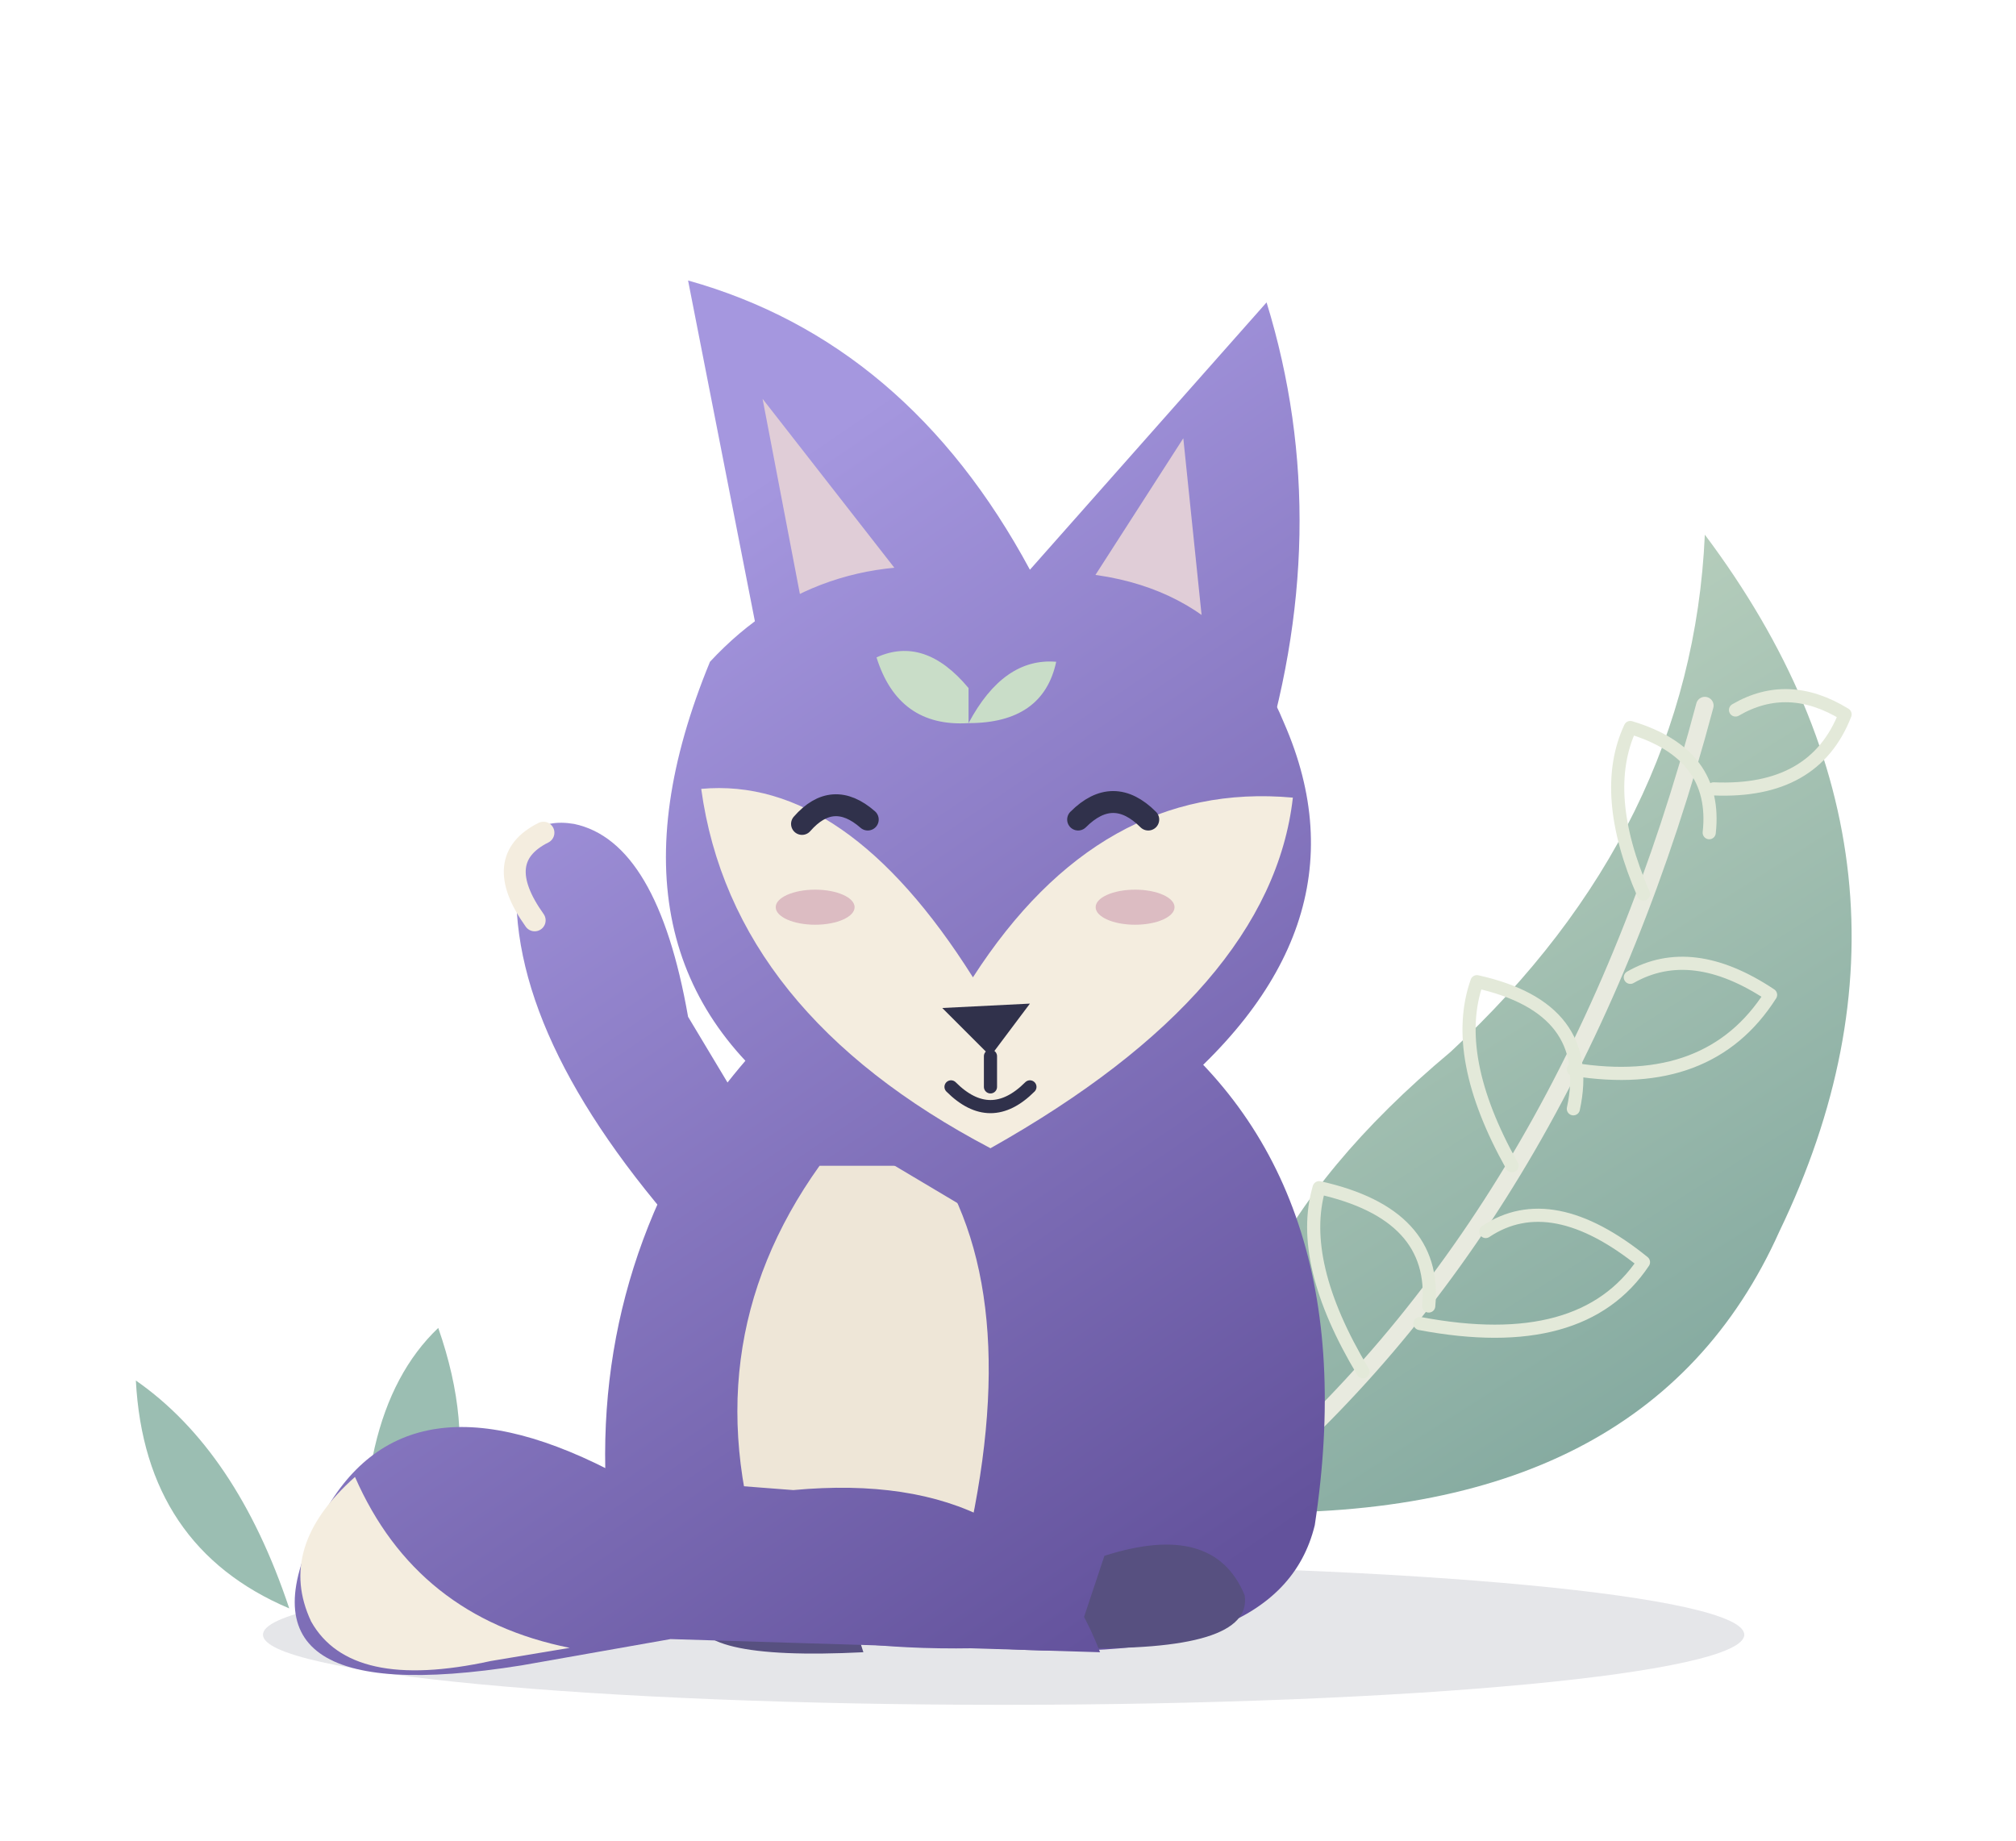
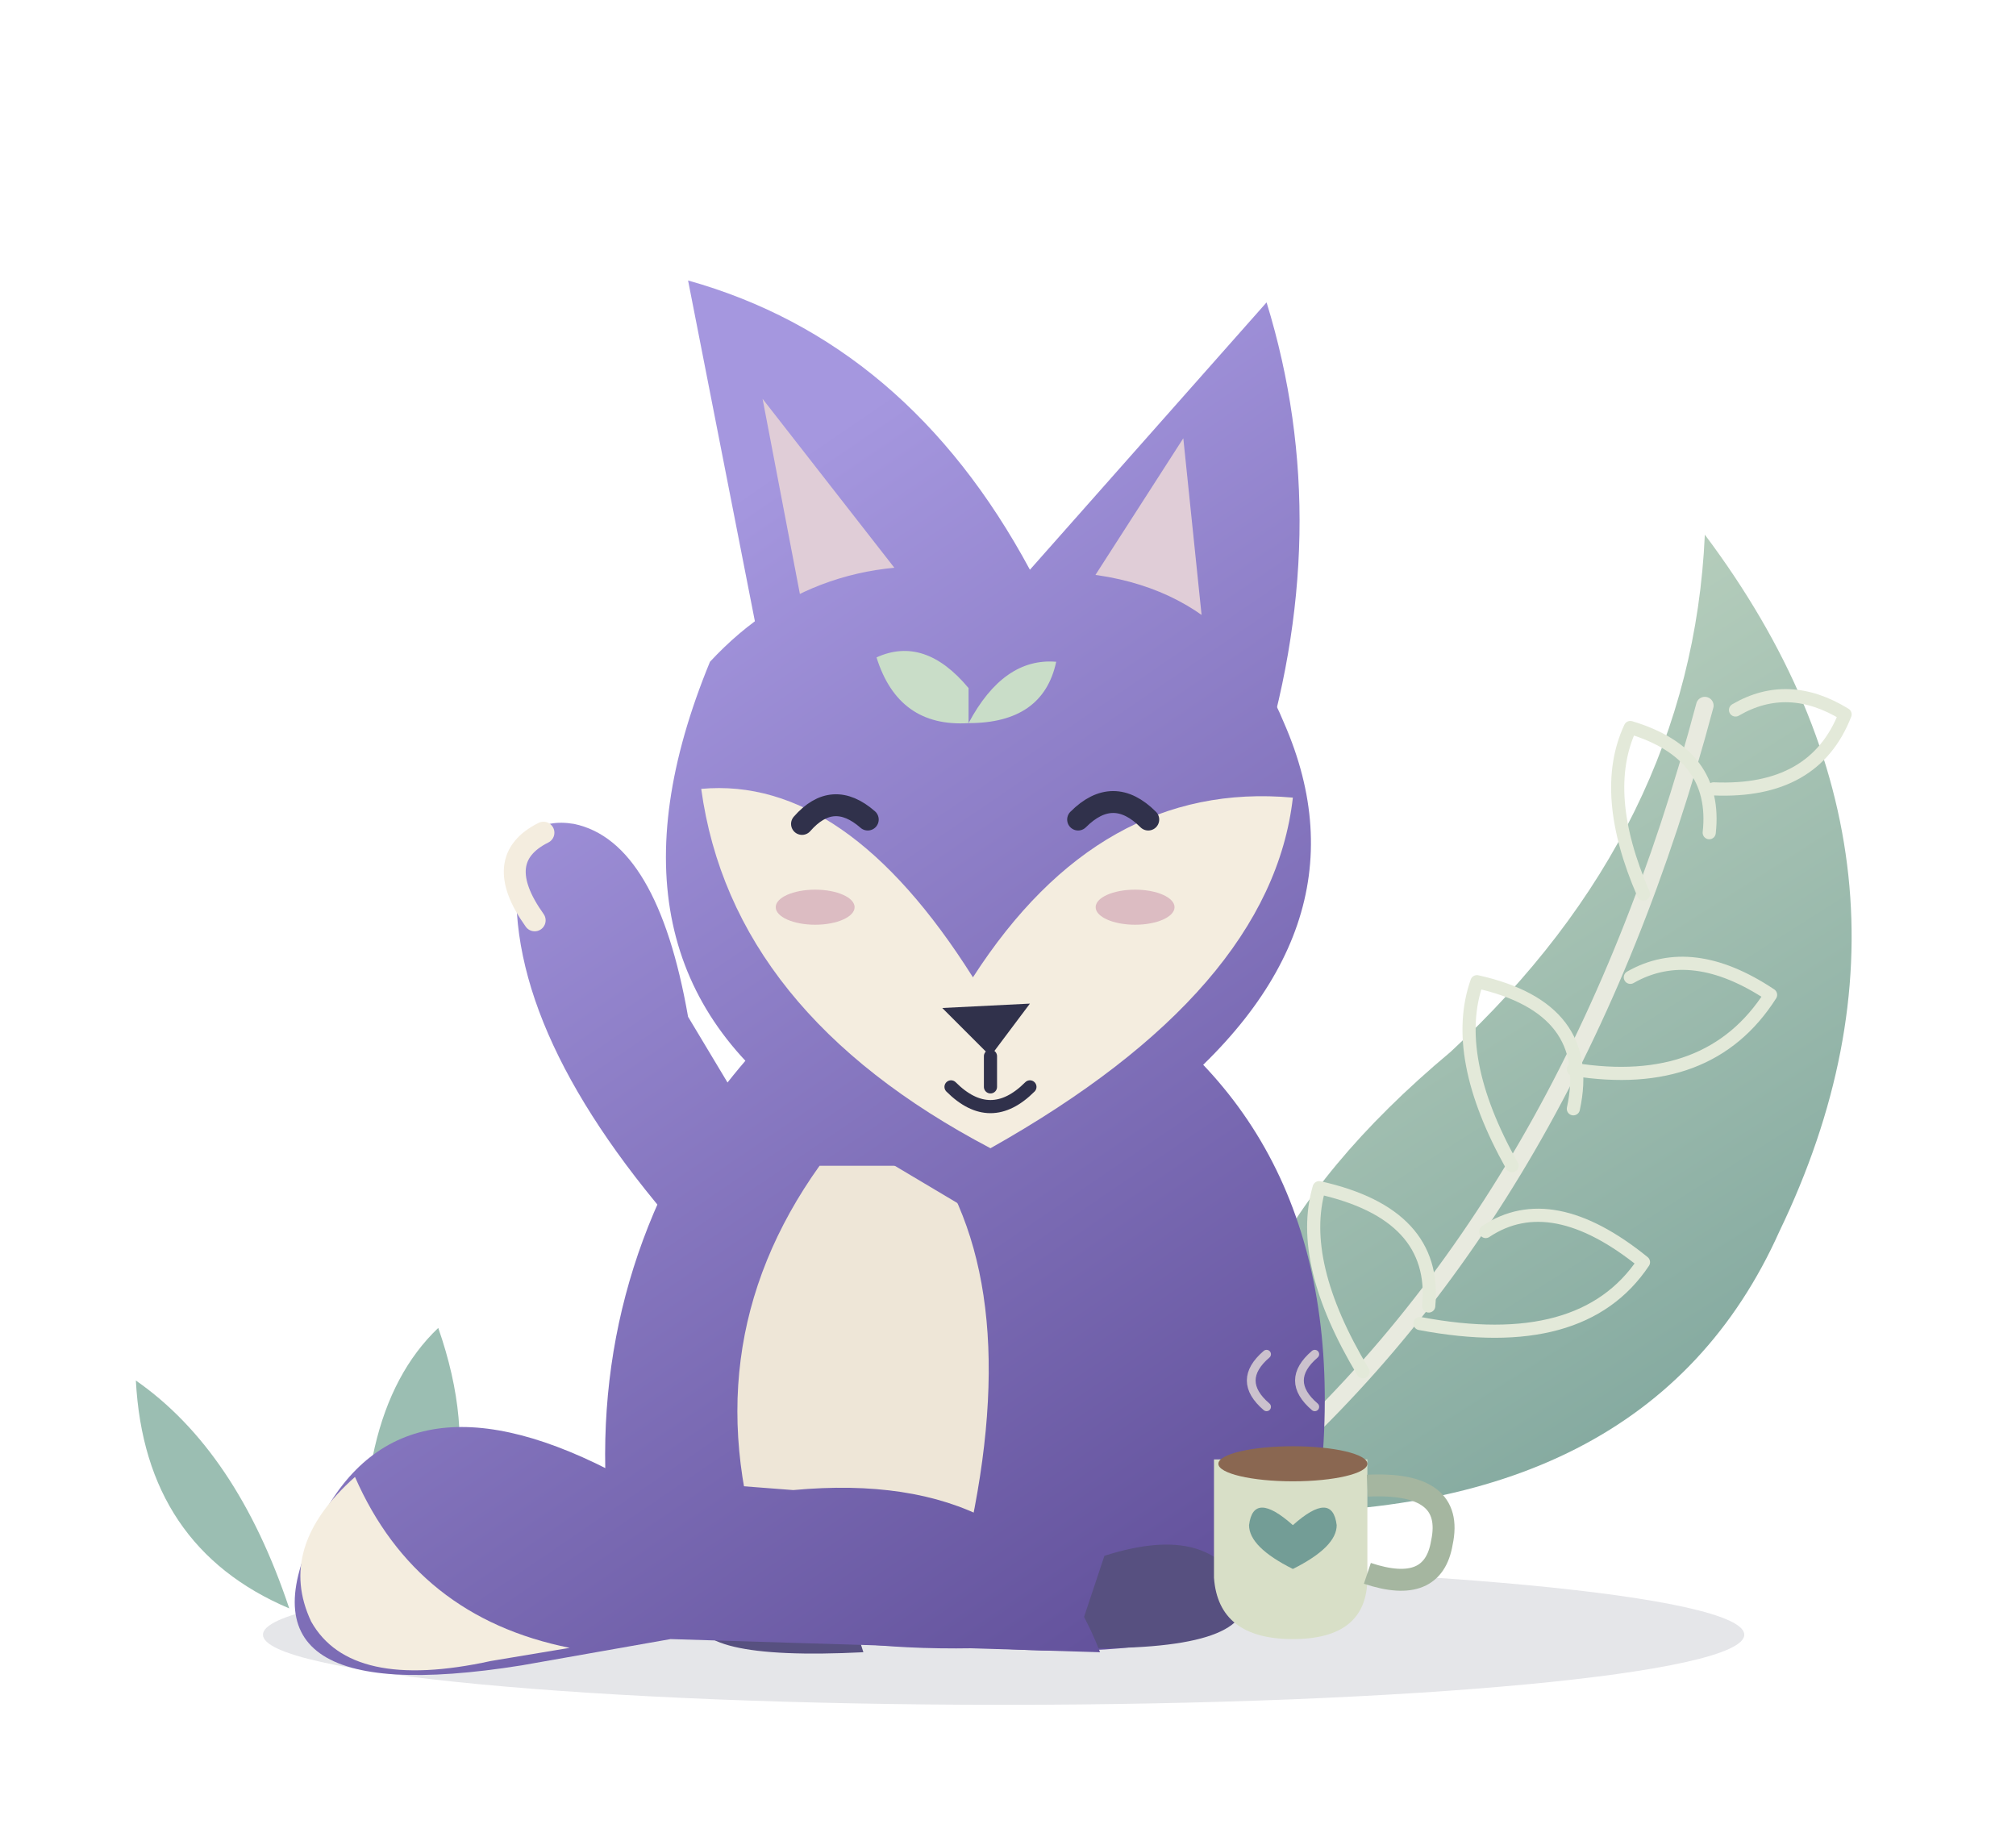
<svg xmlns="http://www.w3.org/2000/svg" viewBox="0 0 460 420" fill="none">
  <defs>
    <linearGradient id="fur" x1="150" y1="125" x2="300" y2="345" gradientUnits="userSpaceOnUse">
      <stop stop-color="#a597df" />
      <stop offset="1" stop-color="#63529c" />
    </linearGradient>
    <linearGradient id="tail" x1="300" y1="160" x2="430" y2="365" gradientUnits="userSpaceOnUse">
      <stop stop-color="#b9d0be" />
      <stop offset="1" stop-color="#739d96" />
    </linearGradient>
  </defs>
  <ellipse cx="229" cy="373" rx="169" ry="16" fill="#242744" opacity=".12" />
  <path d="M66 367q-12-36-35-52 2 38 35 52Zm18 5q-5-49 16-69 15 43-16 69Z" fill="#9bbeb2" />
  <path d="M281 345q-11-54 50-105 55-51 58-118 57 76 17 159-30 67-125 64Z" fill="url(#tail)" />
  <path d="M287 337q72-63 102-176" stroke="#e8eadf" stroke-width="4" stroke-linecap="round" />
  <path d="M311 313q-15-25-10-42 27 6 25 27m-2 4q37 7 51-14-21-17-36-7m6-15q-14-25-8-42 27 6 22 29m0-9q31 5 45-17-18-12-32-4m3-19q-10-23-3-38 20 6 18 24m1-10q23 1 30-17-13-8-25-1" stroke="#e3e9d9" stroke-width="3" stroke-linecap="round" stroke-linejoin="round" />
  <path d="M139 349q-6-56 27-102 45-57 95-16 51 38 39 117-8 33-74 28-64 2-87-27Z" fill="url(#fur)" />
  <path d="M187 266q-30 42-12 93l43 4q17-63-4-97Z" fill="#eee6d7" />
  <path d="M177 166 157 64q50 14 78 66L289 69q16 52-2 108Z" fill="url(#fur)" />
  <path d="m174 91 13 68 26-18Zm96 9-27 42 33 16Z" fill="#e0cdd7" />
  <path d="M162 151q26-28 66-20 49-5 65 34 21 48-30 88l-37 26-42-25q-50-35-22-103Z" fill="url(#fur)" />
  <path d="M160 180q33-3 62 43 29-45 73-41-5 44-69 80-59-31-66-82Z" fill="#f4eddf" />
  <path d="m215 230 20-1-9 12Z" fill="#30314b" />
  <path d="M183 188q7-8 15-1m48 0q8-8 16 0" stroke="#30314b" stroke-width="5" stroke-linecap="round" />
  <path d="M226 241v7m-9 0q9 9 18 0" stroke="#30314b" stroke-width="3" stroke-linecap="round" />
  <path d="M191 358q-24-8-32 10-2 11 38 9m55-22q25-8 32 9 2 13-39 12" fill="#575080" />
  <path d="M142 337q-50-27-69 10-23 44 46 33l34-6 98 3q-16-42-70-37l-39-3Z" fill="url(#fur)" />
  <path d="M81 337q-18 16-10 33 9 16 41 9l18-3q-35-7-49-39Z" fill="#f4eddf" />
  <path d="M221 157q-10-12-21-7 5 16 21 15 8-15 20-14-3 14-20 14" fill="#c9ddc8" />
  <path d="M157 283q-42-47-39-84 1-13 13-11 19 4 26 44l24 40" fill="url(#fur)" />
  <path d="M124 190q-12 6-2 20" stroke="#f4eddf" stroke-width="5" stroke-linecap="round" />
  <ellipse cx="186" cy="207" rx="9" ry="4" fill="#cb9baf" opacity=".6" />
  <ellipse cx="259" cy="207" rx="9" ry="4" fill="#cb9baf" opacity=".6" />
+   <g>
+     <path d="M277 333h35v27q0 14-17 14t-18-14Z" fill="#d8dfc7" />
+     <path d="M312 339q20-1 17 13-2 12-17 7" stroke="#a5b6a0" stroke-width="5" />
+     <ellipse cx="295" cy="334" rx="17" ry="4" fill="#8a6751" />
+     <path d="M289 321q-7-6 0-12m11 12q-7-6 0-12" stroke="#f4eddf" stroke-opacity=".7" stroke-width="2" stroke-linecap="round" />
+     <path d="M295 348q-9-8-10 0 0 5 10 10 10-5 10-10-1-8-10 0Z" fill="#739d96" />
+   </g>
</svg>
